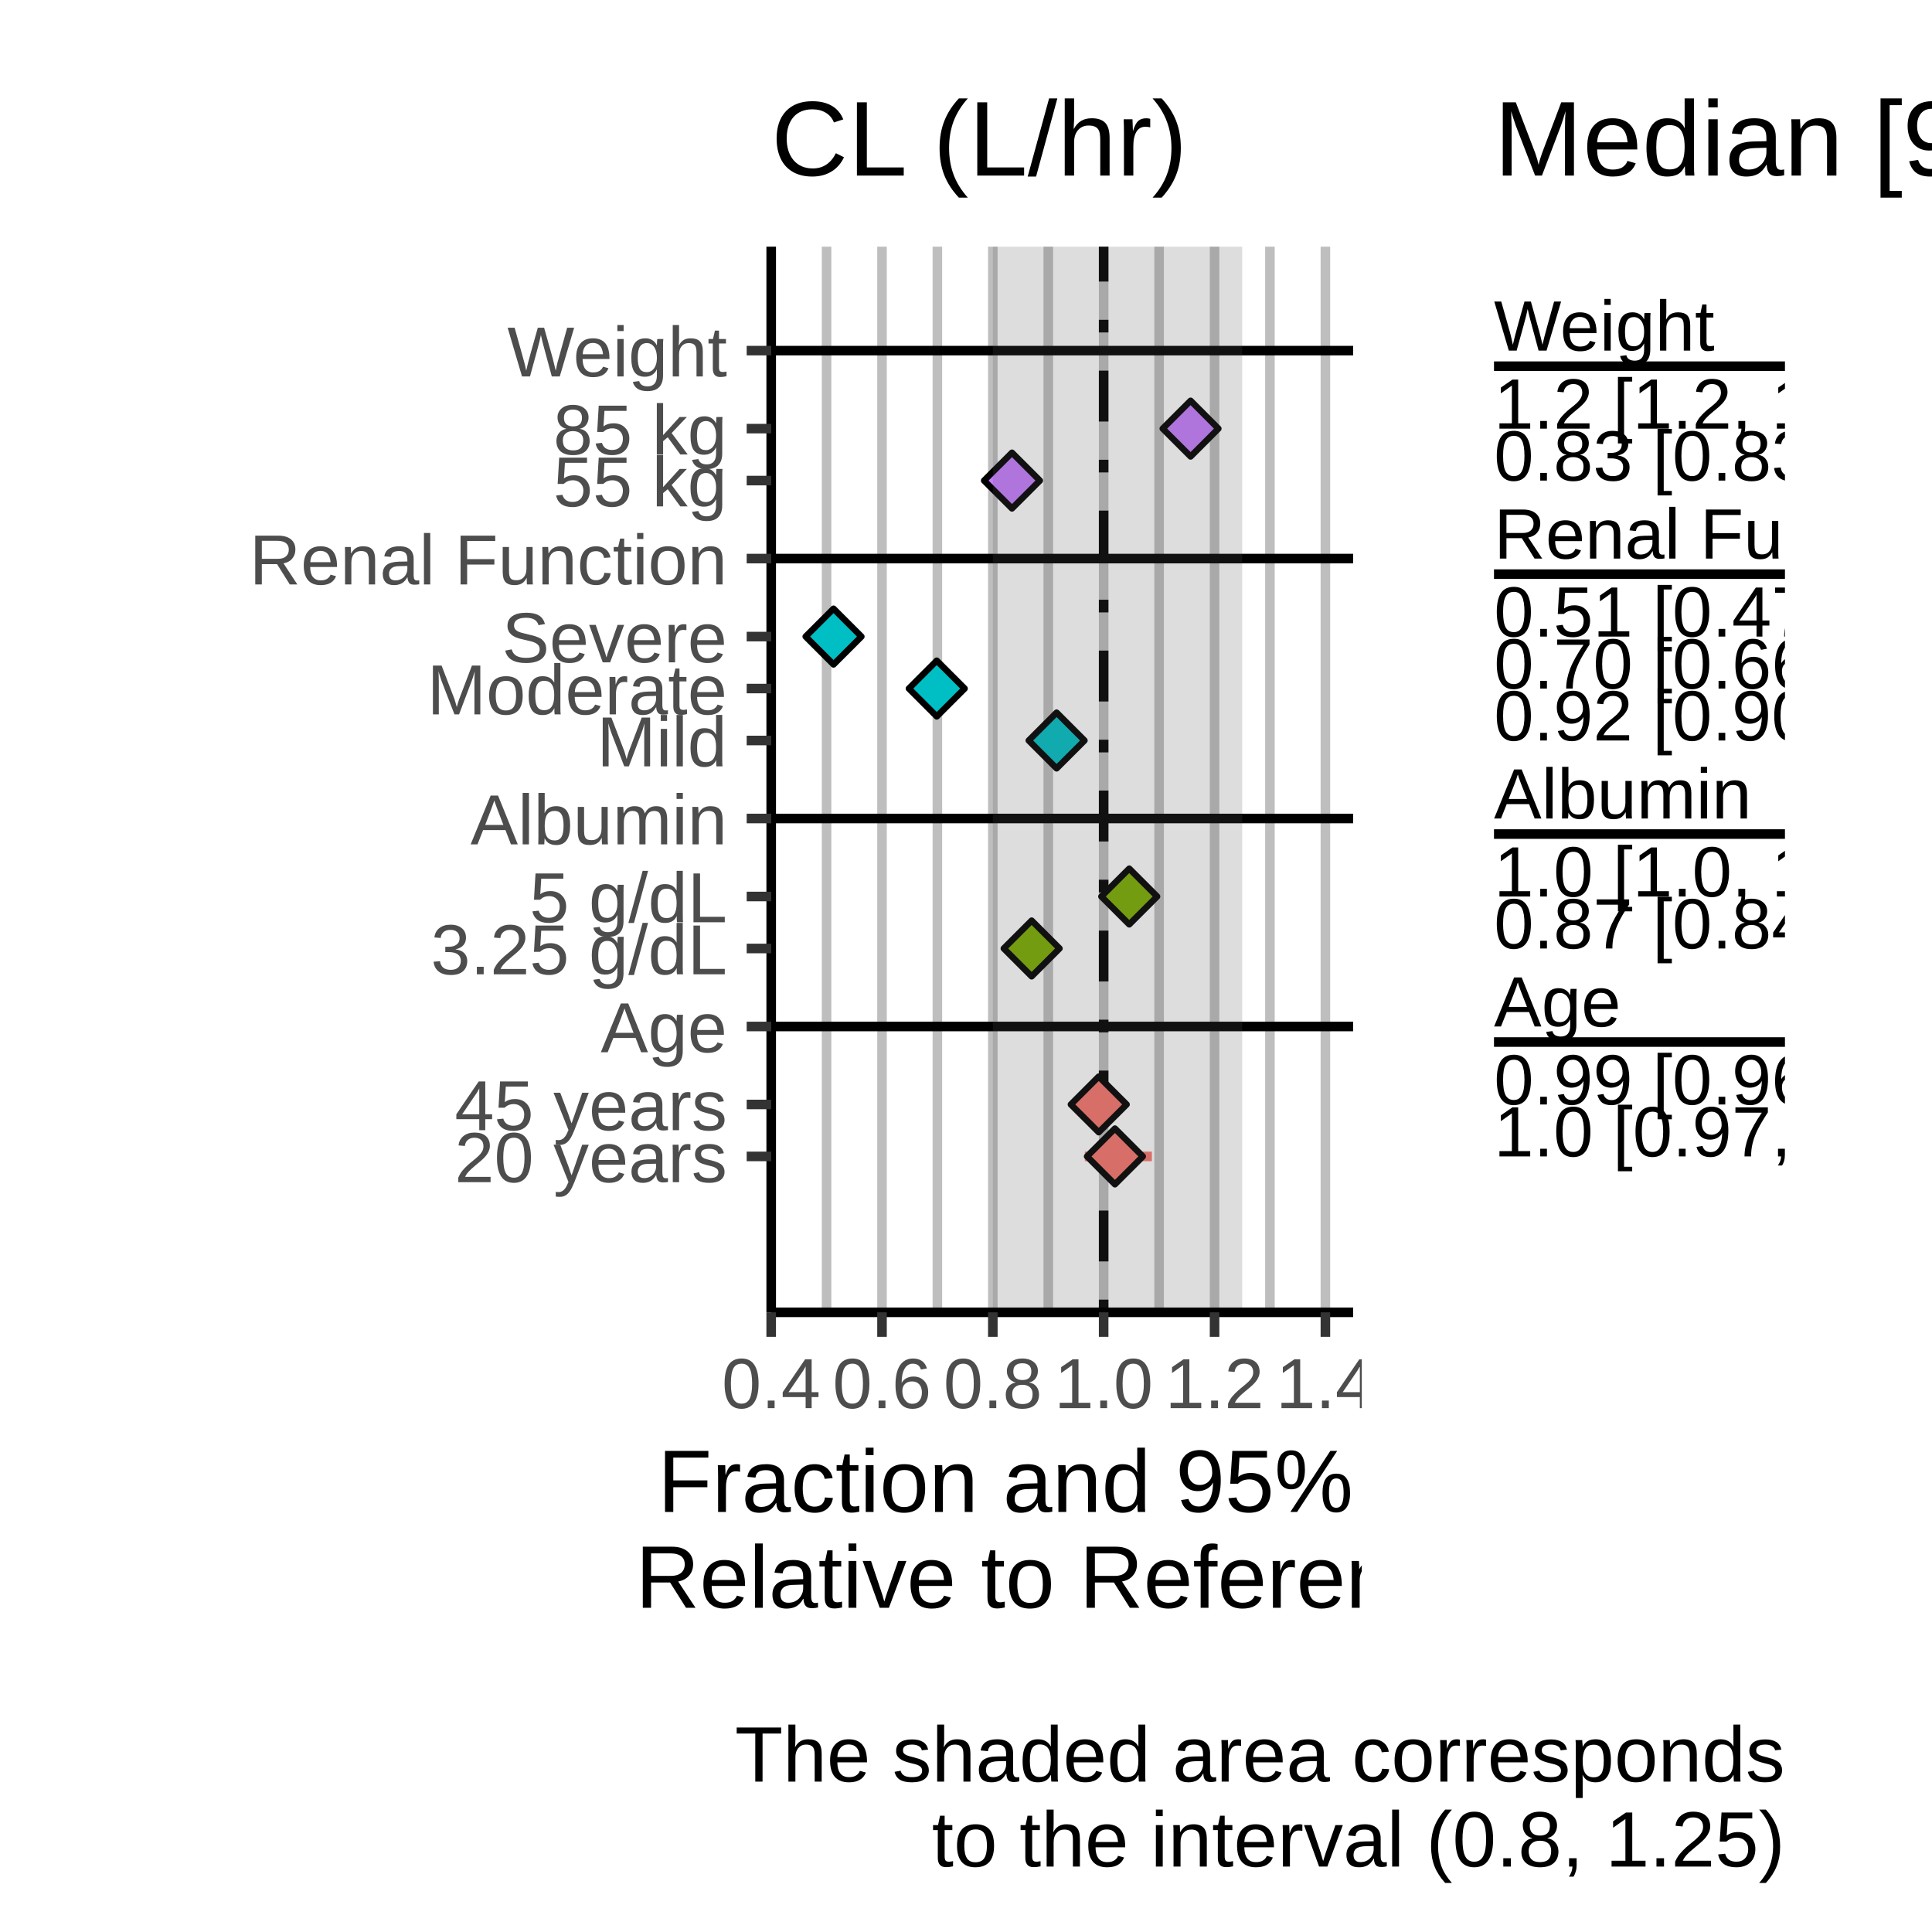
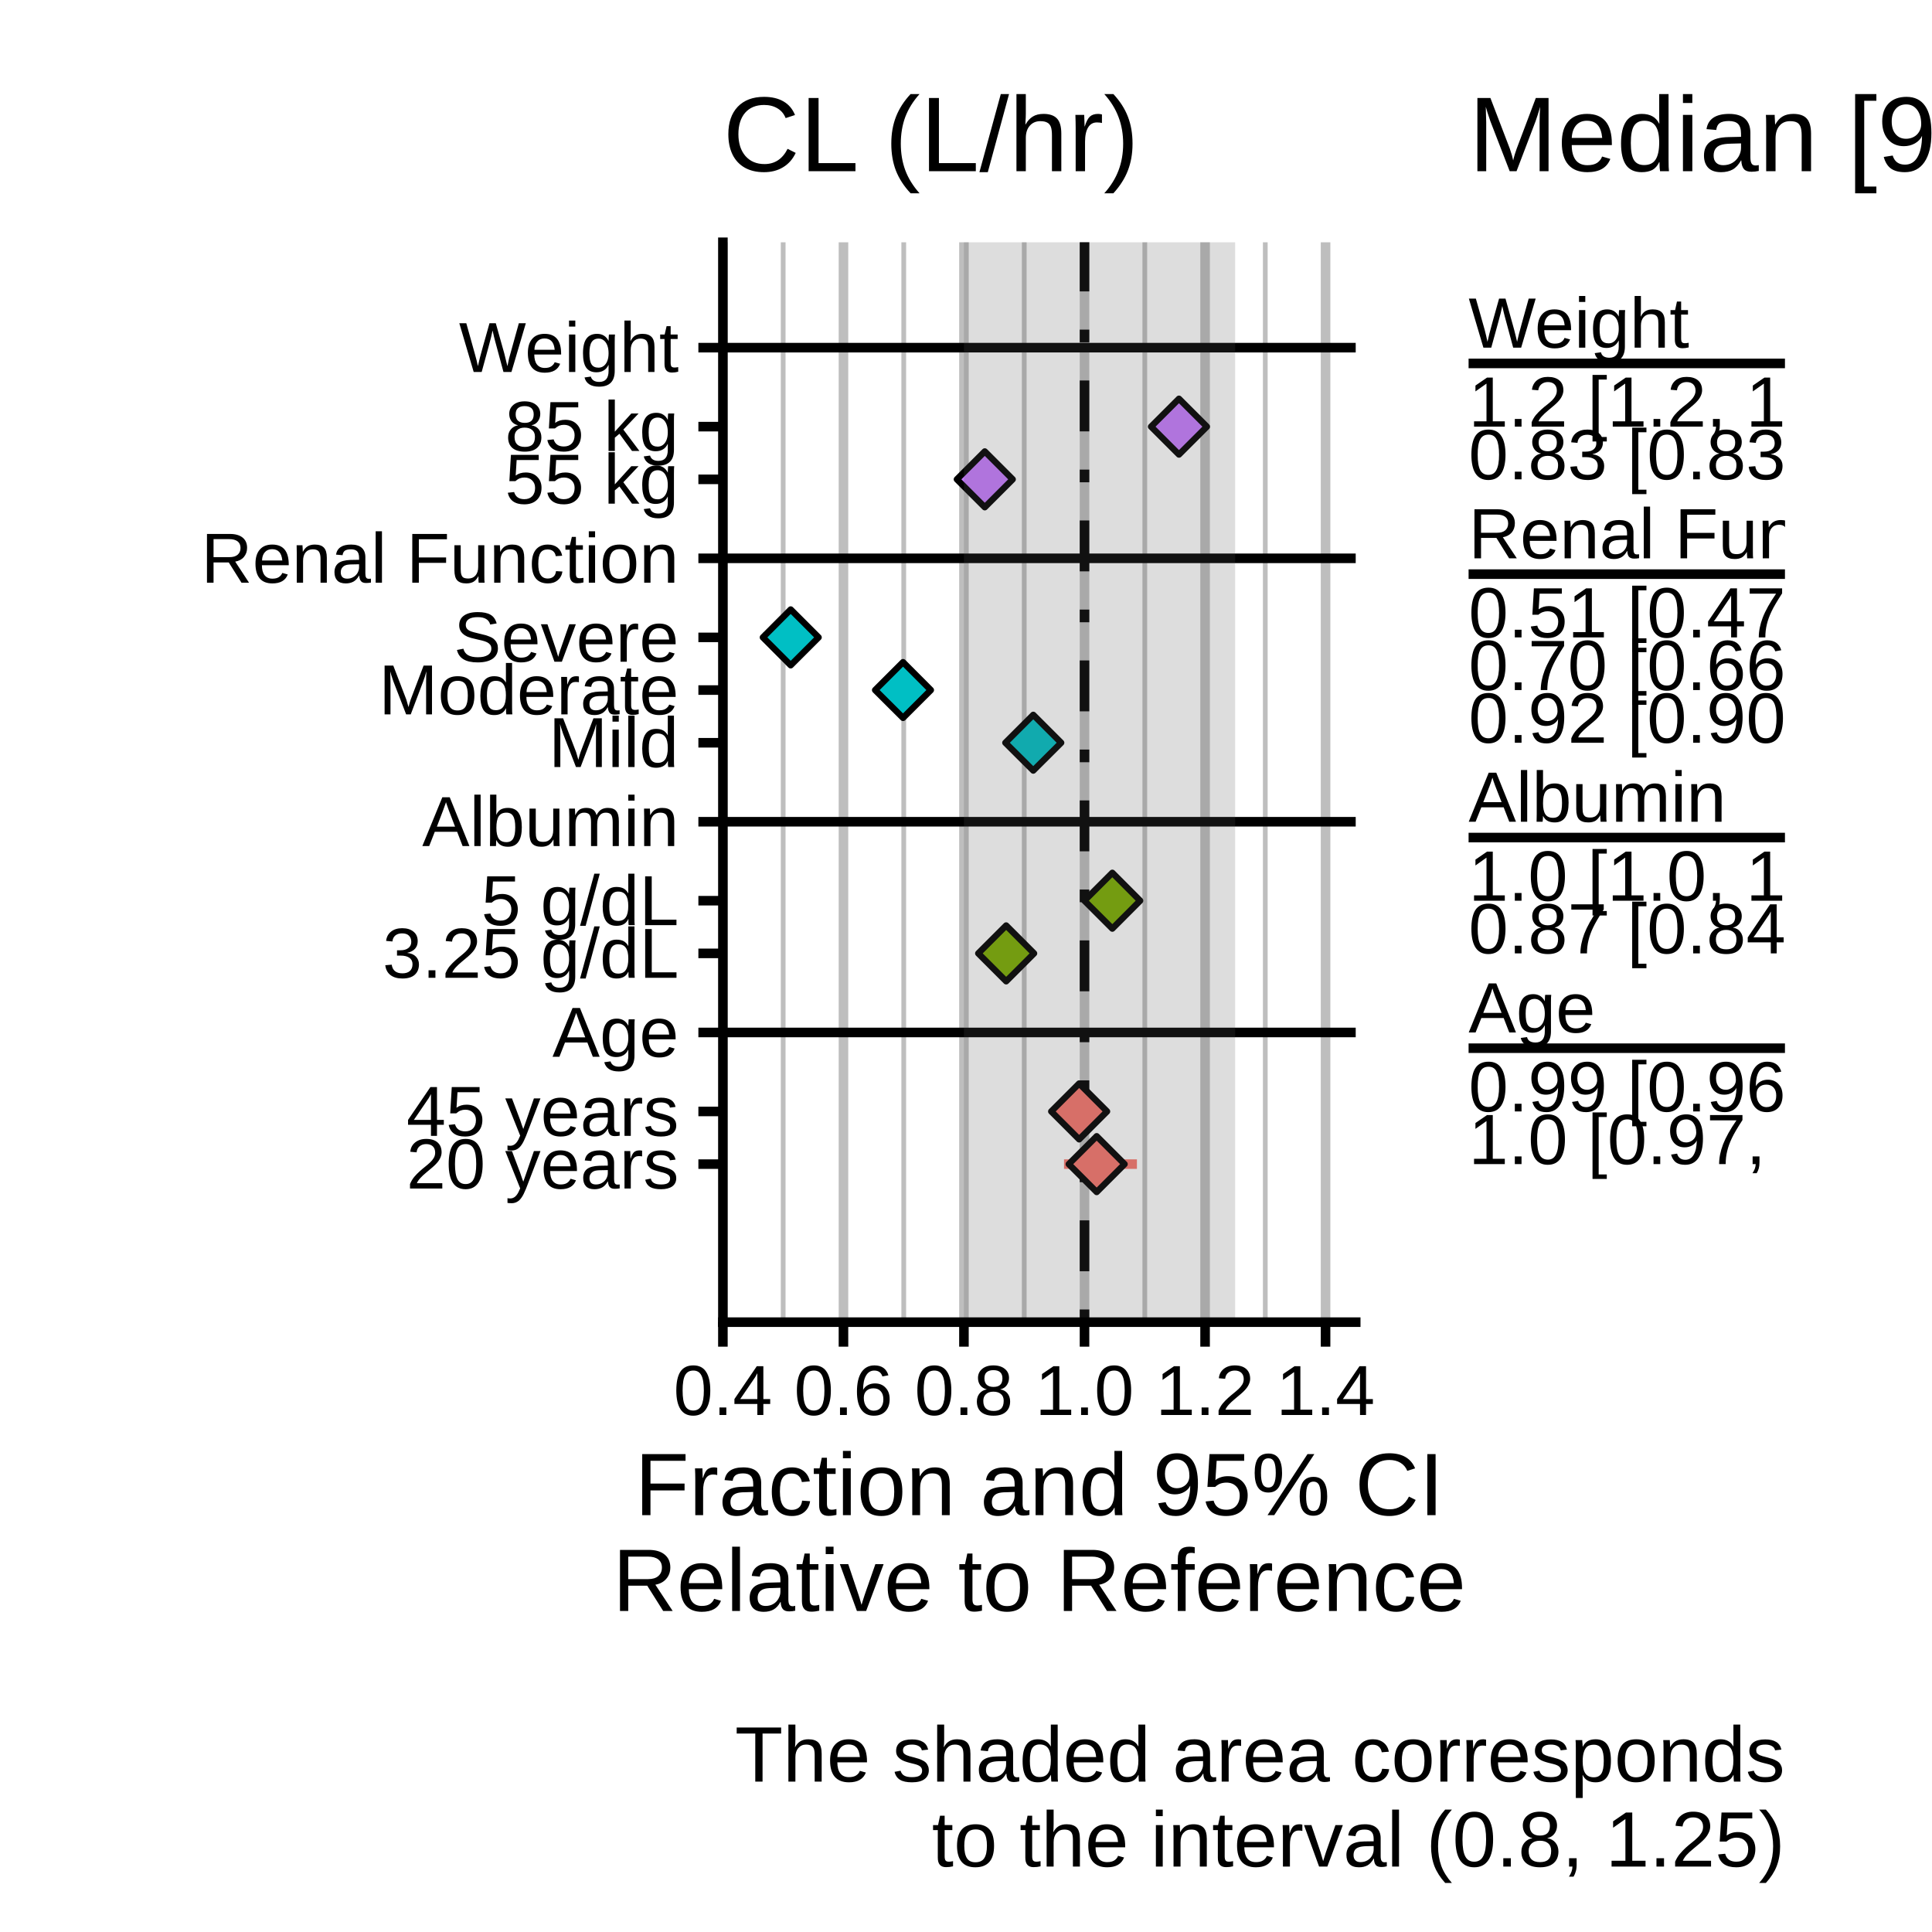
- <svg xmlns="http://www.w3.org/2000/svg" class="svglite" width="216.00pt" height="216.00pt" viewBox="0 0 216.00 216.00">
-   <defs>
-     <style type="text/css">
+ <svg xmlns="http://www.w3.org/2000/svg" width="216.00pt" height="216.00pt" viewBox="0 0 216.00 216.00">
+   <g class="svglite">
+     <defs>
+       <style type="text/css">
    .svglite line, .svglite polyline, .svglite polygon, .svglite path, .svglite rect, .svglite circle {
      fill: none;
      stroke: #000000;
      stroke-linecap: round;
      stroke-linejoin: round;
      stroke-miterlimit: 10.00;
    }
    .svglite text {
      white-space: pre;
    }
+     .svglite g.glyphgroup path {
+       fill: inherit;
+       stroke: none;
+     }
  </style>
-   </defs>
-   <rect width="100%" height="100%" style="stroke: none; fill: #FFFFFF;" />
-   <defs>
-     <clipPath id="cpMC4wMHwyMTYuMDB8MC4wMHwyMTYuMDA=">
-       <rect x="0.00" y="0.00" width="216.00" height="216.00" />
-     </clipPath>
-   </defs>
-   <g clip-path="url(#cpMC4wMHwyMTYuMDB8MC4wMHwyMTYuMDA=)">
-     <rect x="0.00" y="-0" width="216.00" height="216.00" style="stroke-width: 1.07; stroke: #FFFFFF; fill: #FFFFFF;" />
-   </g>
-   <defs>
-     <clipPath id="cpODYuMjJ8MTk5LjU2fDI3LjU4fDE0Ni43Mg==">
-       <rect x="86.22" y="27.58" width="113.35" height="119.15" />
-     </clipPath>
-   </defs>
-   <g clip-path="url(#cpODYuMjJ8MTk5LjU2fDI3LjU4fDE0Ni43Mg==)">
- </g>
-   <g clip-path="url(#cpMC4wMHwyMTYuMDB8MC4wMHwyMTYuMDA=)">
- </g>
-   <g clip-path="url(#cpODYuMjJ8MTk5LjU2fDI3LjU4fDE0Ni43Mg==)">
- </g>
-   <g clip-path="url(#cpMC4wMHwyMTYuMDB8MC4wMHwyMTYuMDA=)">
- </g>
-   <g clip-path="url(#cpODYuMjJ8MTk5LjU2fDI3LjU4fDE0Ni43Mg==)">
- </g>
-   <g clip-path="url(#cpMC4wMHwyMTYuMDB8MC4wMHwyMTYuMDA=)">
- </g>
-   <defs>
-     <clipPath id="cpNS40OHwxNTIuMjd8NS40OHwxODcuMjk=">
-       <rect x="5.48" y="5.48" width="146.79" height="181.81" />
-     </clipPath>
-   </defs>
-   <g clip-path="url(#cpNS40OHwxNTIuMjd8NS40OHwxODcuMjk=)">
-     <rect x="5.48" y="5.48" width="146.79" height="181.81" style="stroke-width: 1.07; stroke: #FFFFFF; fill: #FFFFFF;" />
-   </g>
-   <g clip-path="url(#cpMC4wMHwyMTYuMDB8MC4wMHwyMTYuMDA=)">
- </g>
-   <defs>
-     <clipPath id="cpODYuMjJ8MTUxLjI4fDI3LjU4fDE0Ni43Mg==">
-       <rect x="86.22" y="27.58" width="65.06" height="119.15" />
-     </clipPath>
-   </defs>
-   <g clip-path="url(#cpODYuMjJ8MTUxLjI4fDI3LjU4fDE0Ni43Mg==)">
-     <rect x="86.22" y="27.58" width="65.06" height="119.15" style="stroke-width: 1.07; stroke: none; fill: #FFFFFF;" />
-     <polyline points="92.41,146.72 92.41,27.58 " style="stroke-width: 1.07; stroke: #BEBEBE; stroke-linecap: butt;" />
-     <polyline points="104.80,146.72 104.80,27.58 " style="stroke-width: 1.07; stroke: #BEBEBE; stroke-linecap: butt;" />
-     <polyline points="117.20,146.72 117.20,27.58 " style="stroke-width: 1.07; stroke: #BEBEBE; stroke-linecap: butt;" />
-     <polyline points="129.59,146.72 129.59,27.58 " style="stroke-width: 1.07; stroke: #BEBEBE; stroke-linecap: butt;" />
-     <polyline points="141.98,146.72 141.98,27.58 " style="stroke-width: 1.07; stroke: #BEBEBE; stroke-linecap: butt;" />
-     <polyline points="86.22,146.72 86.22,27.58 " style="stroke-width: 1.07; stroke: #BEBEBE; stroke-linecap: butt;" />
-     <polyline points="98.61,146.72 98.61,27.58 " style="stroke-width: 1.07; stroke: #BEBEBE; stroke-linecap: butt;" />
-     <polyline points="111.00,146.72 111.00,27.58 " style="stroke-width: 1.07; stroke: #BEBEBE; stroke-linecap: butt;" />
-     <polyline points="123.39,146.72 123.39,27.58 " style="stroke-width: 1.07; stroke: #BEBEBE; stroke-linecap: butt;" />
-     <polyline points="135.79,146.72 135.79,27.58 " style="stroke-width: 1.07; stroke: #BEBEBE; stroke-linecap: butt;" />
-     <polyline points="148.18,146.72 148.18,27.58 " style="stroke-width: 1.07; stroke: #BEBEBE; stroke-linecap: butt;" />
-     <line x1="123.39" y1="146.72" x2="123.39" y2="27.58" style="stroke-width: 1.07; stroke-dasharray: 1.42,4.27,5.69,4.27; stroke-linecap: butt;" />
-     <polyline points="128.78,129.29 128.78,129.29 " style="stroke-width: 1.07; stroke: #F8766D; stroke-linecap: butt;" />
-     <polyline points="128.78,129.29 121.29,129.29 " style="stroke-width: 1.07; stroke: #F8766D; stroke-linecap: butt;" />
-     <polyline points="121.29,129.29 121.29,129.29 " style="stroke-width: 1.07; stroke: #F8766D; stroke-linecap: butt;" />
-     <polyline points="124.36,123.48 124.36,123.48 " style="stroke-width: 1.07; stroke: #F8766D; stroke-linecap: butt;" />
-     <polyline points="124.36,123.48 121.12,123.48 " style="stroke-width: 1.07; stroke: #F8766D; stroke-linecap: butt;" />
-     <polyline points="121.12,123.48 121.12,123.48 " style="stroke-width: 1.07; stroke: #F8766D; stroke-linecap: butt;" />
-     <polyline points="117.06,106.04 117.06,106.04 " style="stroke-width: 1.07; stroke: #7CAE00; stroke-linecap: butt;" />
-     <polyline points="117.06,106.04 113.39,106.04 " style="stroke-width: 1.07; stroke: #7CAE00; stroke-linecap: butt;" />
-     <polyline points="113.39,106.04 113.39,106.04 " style="stroke-width: 1.07; stroke: #7CAE00; stroke-linecap: butt;" />
-     <polyline points="127.03,100.23 127.03,100.23 " style="stroke-width: 1.07; stroke: #7CAE00; stroke-linecap: butt;" />
-     <polyline points="127.03,100.23 125.59,100.23 " style="stroke-width: 1.07; stroke: #7CAE00; stroke-linecap: butt;" />
-     <polyline points="125.59,100.23 125.59,100.23 " style="stroke-width: 1.07; stroke: #7CAE00; stroke-linecap: butt;" />
-     <polyline points="118.76,82.79 118.76,82.79 " style="stroke-width: 1.07; stroke: #00BFC4; stroke-linecap: butt;" />
-     <polyline points="118.76,82.79 117.42,82.79 " style="stroke-width: 1.07; stroke: #00BFC4; stroke-linecap: butt;" />
-     <polyline points="117.42,82.79 117.42,82.79 " style="stroke-width: 1.07; stroke: #00BFC4; stroke-linecap: butt;" />
-     <polyline points="106.71,76.98 106.71,76.98 " style="stroke-width: 1.07; stroke: #00BFC4; stroke-linecap: butt;" />
-     <polyline points="106.71,76.98 102.59,76.98 " style="stroke-width: 1.07; stroke: #00BFC4; stroke-linecap: butt;" />
-     <polyline points="102.59,76.98 102.59,76.98 " style="stroke-width: 1.07; stroke: #00BFC4; stroke-linecap: butt;" />
-     <polyline points="95.96,71.17 95.96,71.17 " style="stroke-width: 1.07; stroke: #00BFC4; stroke-linecap: butt;" />
-     <polyline points="95.96,71.17 90.33,71.17 " style="stroke-width: 1.07; stroke: #00BFC4; stroke-linecap: butt;" />
-     <polyline points="90.33,71.17 90.33,71.17 " style="stroke-width: 1.07; stroke: #00BFC4; stroke-linecap: butt;" />
-     <polyline points="113.14,53.73 113.14,53.73 " style="stroke-width: 1.07; stroke: #C77CFF; stroke-linecap: butt;" />
-     <polyline points="113.14,53.73 113.14,53.73 " style="stroke-width: 1.07; stroke: #C77CFF; stroke-linecap: butt;" />
-     <polyline points="113.14,53.73 113.14,53.73 " style="stroke-width: 1.07; stroke: #C77CFF; stroke-linecap: butt;" />
-     <polyline points="133.11,47.92 133.11,47.92 " style="stroke-width: 1.07; stroke: #C77CFF; stroke-linecap: butt;" />
-     <polyline points="133.11,47.92 133.11,47.92 " style="stroke-width: 1.07; stroke: #C77CFF; stroke-linecap: butt;" />
-     <polyline points="133.11,47.92 133.11,47.92 " style="stroke-width: 1.07; stroke: #C77CFF; stroke-linecap: butt;" />
-     <polygon points="124.65,132.41 127.77,129.29 124.65,126.17 121.53,129.29 " style="stroke-width: 0.71; fill: #F8766D;" />
-     <polygon points="122.84,126.59 125.96,123.48 122.84,120.36 119.72,123.48 " style="stroke-width: 0.71; fill: #F8766D;" />
-     <polygon points="115.34,109.16 118.46,106.04 115.34,102.92 112.22,106.04 " style="stroke-width: 0.71; fill: #7CAE00;" />
-     <polygon points="126.25,103.35 129.37,100.23 126.25,97.11 123.13,100.23 " style="stroke-width: 0.71; fill: #7CAE00;" />
-     <polygon points="118.13,85.91 121.25,82.79 118.13,79.67 115.01,82.79 " style="stroke-width: 0.71; fill: #00BFC4;" />
-     <polygon points="104.73,80.10 107.85,76.98 104.73,73.86 101.61,76.98 " style="stroke-width: 0.71; fill: #00BFC4;" />
-     <polygon points="93.19,74.29 96.31,71.17 93.19,68.05 90.07,71.17 " style="stroke-width: 0.71; fill: #00BFC4;" />
-     <polygon points="113.14,56.85 116.26,53.73 113.14,50.61 110.02,53.73 " style="stroke-width: 0.71; fill: #C77CFF;" />
-     <polygon points="133.11,51.04 136.22,47.92 133.11,44.80 129.99,47.92 " style="stroke-width: 0.71; fill: #C77CFF;" />
-     <line x1="86.22" y1="39.20" x2="151.28" y2="39.20" style="stroke-width: 1.07; stroke-linecap: butt;" />
-     <line x1="86.22" y1="62.45" x2="151.28" y2="62.45" style="stroke-width: 1.07; stroke-linecap: butt;" />
-     <line x1="86.22" y1="91.51" x2="151.28" y2="91.51" style="stroke-width: 1.07; stroke-linecap: butt;" />
-     <line x1="86.22" y1="114.76" x2="151.28" y2="114.76" style="stroke-width: 1.07; stroke-linecap: butt;" />
-     <rect x="111.00" y="27.58" width="27.88" height="217.95" style="stroke-width: 1.07; stroke: none; stroke-linecap: butt; stroke-linejoin: miter; fill: #595959; fill-opacity: 0.20;" />
-   </g>
-   <g clip-path="url(#cpMC4wMHwyMTYuMDB8MC4wMHwyMTYuMDA=)">
-     <polyline points="86.22,146.72 86.22,27.58 " style="stroke-width: 1.07; stroke-linecap: butt;" />
-     <text x="81.29" y="42.09" text-anchor="end" style="font-size: 7.94px;fill: #4D4D4D; font-family: &quot;Liberation Sans&quot;;" textLength="27.60px" lengthAdjust="spacingAndGlyphs">Weight</text>
-     <text x="81.29" y="50.81" text-anchor="end" style="font-size: 7.94px;fill: #4D4D4D; font-family: &quot;Liberation Sans&quot;;" textLength="22.21px" lengthAdjust="spacingAndGlyphs">85 kg</text>
-     <text x="81.29" y="56.62" text-anchor="end" style="font-size: 7.94px;fill: #4D4D4D; font-family: &quot;Liberation Sans&quot;;" textLength="22.21px" lengthAdjust="spacingAndGlyphs">55 kg</text>
-     <text x="81.29" y="65.34" text-anchor="end" style="font-size: 7.94px;fill: #4D4D4D; font-family: &quot;Liberation Sans&quot;;" textLength="58.31px" lengthAdjust="spacingAndGlyphs">Renal Function</text>
-     <text x="81.29" y="74.05" text-anchor="end" style="font-size: 7.94px;fill: #4D4D4D; font-family: &quot;Liberation Sans&quot;;" textLength="27.42px" lengthAdjust="spacingAndGlyphs">Severe</text>
-     <text x="81.29" y="79.87" text-anchor="end" style="font-size: 7.94px;fill: #4D4D4D; font-family: &quot;Liberation Sans&quot;;" textLength="37.66px" lengthAdjust="spacingAndGlyphs">Moderate</text>
-     <text x="81.29" y="85.68" text-anchor="end" style="font-size: 7.94px;fill: #4D4D4D; font-family: &quot;Liberation Sans&quot;;" textLength="16.26px" lengthAdjust="spacingAndGlyphs">Mild</text>
-     <text x="81.29" y="94.40" text-anchor="end" style="font-size: 7.94px;fill: #4D4D4D; font-family: &quot;Liberation Sans&quot;;" textLength="32.60px" lengthAdjust="spacingAndGlyphs">Albumin</text>
-     <text x="81.29" y="103.11" text-anchor="end" style="font-size: 7.94px;fill: #4D4D4D; font-family: &quot;Liberation Sans&quot;;" textLength="24.70px" lengthAdjust="spacingAndGlyphs">5 g/dL</text>
-     <text x="81.29" y="108.93" text-anchor="end" style="font-size: 7.94px;fill: #4D4D4D; font-family: &quot;Liberation Sans&quot;;" textLength="37.30px" lengthAdjust="spacingAndGlyphs">3.25 g/dL</text>
-     <text x="81.29" y="117.64" text-anchor="end" style="font-size: 7.94px;fill: #4D4D4D; font-family: &quot;Liberation Sans&quot;;" textLength="15.31px" lengthAdjust="spacingAndGlyphs">Age</text>
-     <text x="81.29" y="126.36" text-anchor="end" style="font-size: 7.94px;fill: #4D4D4D; font-family: &quot;Liberation Sans&quot;;" textLength="34.39px" lengthAdjust="spacingAndGlyphs">45 years</text>
-     <text x="81.29" y="132.17" text-anchor="end" style="font-size: 7.94px;fill: #4D4D4D; font-family: &quot;Liberation Sans&quot;;" textLength="34.39px" lengthAdjust="spacingAndGlyphs">20 years</text>
-     <polyline points="83.48,39.20 86.22,39.20 " style="stroke-width: 1.07; stroke: #333333; stroke-linecap: butt;" />
-     <polyline points="83.48,47.92 86.22,47.92 " style="stroke-width: 1.07; stroke: #333333; stroke-linecap: butt;" />
-     <polyline points="83.48,53.73 86.22,53.73 " style="stroke-width: 1.07; stroke: #333333; stroke-linecap: butt;" />
-     <polyline points="83.48,62.45 86.22,62.45 " style="stroke-width: 1.07; stroke: #333333; stroke-linecap: butt;" />
-     <polyline points="83.48,71.17 86.22,71.17 " style="stroke-width: 1.07; stroke: #333333; stroke-linecap: butt;" />
-     <polyline points="83.48,76.98 86.22,76.98 " style="stroke-width: 1.07; stroke: #333333; stroke-linecap: butt;" />
-     <polyline points="83.48,82.79 86.22,82.79 " style="stroke-width: 1.07; stroke: #333333; stroke-linecap: butt;" />
-     <polyline points="83.48,91.51 86.22,91.51 " style="stroke-width: 1.07; stroke: #333333; stroke-linecap: butt;" />
-     <polyline points="83.48,100.23 86.22,100.23 " style="stroke-width: 1.07; stroke: #333333; stroke-linecap: butt;" />
-     <polyline points="83.48,106.04 86.22,106.04 " style="stroke-width: 1.07; stroke: #333333; stroke-linecap: butt;" />
-     <polyline points="83.48,114.76 86.22,114.76 " style="stroke-width: 1.07; stroke: #333333; stroke-linecap: butt;" />
-     <polyline points="83.48,123.48 86.22,123.48 " style="stroke-width: 1.07; stroke: #333333; stroke-linecap: butt;" />
-     <polyline points="83.48,129.29 86.22,129.29 " style="stroke-width: 1.07; stroke: #333333; stroke-linecap: butt;" />
-     <polyline points="86.22,146.72 151.28,146.72 " style="stroke-width: 1.07; stroke-linecap: butt;" />
-     <polyline points="86.22,149.46 86.22,146.72 " style="stroke-width: 1.07; stroke: #333333; stroke-linecap: butt;" />
-     <polyline points="98.61,149.46 98.61,146.72 " style="stroke-width: 1.07; stroke: #333333; stroke-linecap: butt;" />
-     <polyline points="111.00,149.46 111.00,146.72 " style="stroke-width: 1.07; stroke: #333333; stroke-linecap: butt;" />
-     <polyline points="123.39,149.46 123.39,146.72 " style="stroke-width: 1.07; stroke: #333333; stroke-linecap: butt;" />
-     <polyline points="135.79,149.46 135.79,146.72 " style="stroke-width: 1.07; stroke: #333333; stroke-linecap: butt;" />
-     <polyline points="148.18,149.46 148.18,146.72 " style="stroke-width: 1.07; stroke: #333333; stroke-linecap: butt;" />
-     <text x="86.22" y="157.43" text-anchor="middle" style="font-size: 7.94px;fill: #4D4D4D; font-family: &quot;Liberation Sans&quot;;" textLength="12.60px" lengthAdjust="spacingAndGlyphs">0.4</text>
-     <text x="98.61" y="157.43" text-anchor="middle" style="font-size: 7.94px;fill: #4D4D4D; font-family: &quot;Liberation Sans&quot;;" textLength="12.60px" lengthAdjust="spacingAndGlyphs">0.6</text>
-     <text x="111.00" y="157.43" text-anchor="middle" style="font-size: 7.94px;fill: #4D4D4D; font-family: &quot;Liberation Sans&quot;;" textLength="12.60px" lengthAdjust="spacingAndGlyphs">0.8</text>
-     <text x="123.39" y="157.43" text-anchor="middle" style="font-size: 7.94px;fill: #4D4D4D; font-family: &quot;Liberation Sans&quot;;" textLength="12.60px" lengthAdjust="spacingAndGlyphs">1.0</text>
-     <text x="135.79" y="157.43" text-anchor="middle" style="font-size: 7.94px;fill: #4D4D4D; font-family: &quot;Liberation Sans&quot;;" textLength="12.60px" lengthAdjust="spacingAndGlyphs">1.2</text>
-     <text x="148.18" y="157.43" text-anchor="middle" style="font-size: 7.94px;fill: #4D4D4D; font-family: &quot;Liberation Sans&quot;;" textLength="12.60px" lengthAdjust="spacingAndGlyphs">1.4</text>
-     <text x="118.75" y="169.04" text-anchor="middle" style="font-size: 9.92px; font-family: &quot;Liberation Sans&quot;;" textLength="102.62px" lengthAdjust="spacingAndGlyphs">Fraction and 95% CI </text>
-     <text x="118.75" y="179.75" text-anchor="middle" style="font-size: 9.92px; font-family: &quot;Liberation Sans&quot;;" textLength="106.10px" lengthAdjust="spacingAndGlyphs">Relative to Reference</text>
-     <text x="86.22" y="19.63" style="font-size: 11.91px; font-family: &quot;Liberation Sans&quot;;" textLength="51.03px" lengthAdjust="spacingAndGlyphs">CL (L/hr)</text>
-   </g>
-   <defs>
-     <clipPath id="cpMTUyLjI3fDIxMC41Mnw1LjQ4fDE4Ny4yOQ==">
-       <rect x="152.27" y="5.48" width="58.25" height="181.81" />
-     </clipPath>
-   </defs>
-   <g clip-path="url(#cpMTUyLjI3fDIxMC41Mnw1LjQ4fDE4Ny4yOQ==)">
-     <rect x="152.27" y="5.48" width="58.25" height="181.81" style="stroke-width: 1.07; stroke: #FFFFFF; fill: #FFFFFF;" />
-   </g>
-   <g clip-path="url(#cpMC4wMHwyMTYuMDB8MC4wMHwyMTYuMDA=)">
- </g>
-   <defs>
-     <clipPath id="cpMTY3LjAzfDE5OS41NnwyNy41OHwxNDYuNzI=">
-       <rect x="167.03" y="27.58" width="32.53" height="119.15" />
-     </clipPath>
-   </defs>
-   <g clip-path="url(#cpMTY3LjAzfDE5OS41NnwyNy41OHwxNDYuNzI=)">
-     <rect x="167.03" y="27.58" width="32.53" height="119.15" style="stroke-width: 1.07; stroke: none; fill: #FFFFFF;" />
-     <text x="167.03" y="39.20" style="font-size: 7.97px; font-family: &quot;Liberation Sans&quot;;" textLength="27.71px" lengthAdjust="spacingAndGlyphs">Weight</text>
-     <text x="167.03" y="47.92" style="font-size: 7.97px; font-family: &quot;Liberation Sans&quot;;" textLength="51.74px" lengthAdjust="spacingAndGlyphs">1.2 [1.2, 1.2]</text>
-     <text x="167.03" y="53.73" style="font-size: 7.97px; font-family: &quot;Liberation Sans&quot;;" textLength="66.92px" lengthAdjust="spacingAndGlyphs">0.83 [0.83, 0.83]</text>
-     <text x="167.03" y="62.45" style="font-size: 7.97px; font-family: &quot;Liberation Sans&quot;;" textLength="58.56px" lengthAdjust="spacingAndGlyphs">Renal Function</text>
-     <text x="167.03" y="71.17" style="font-size: 7.97px; font-family: &quot;Liberation Sans&quot;;" textLength="66.92px" lengthAdjust="spacingAndGlyphs">0.51 [0.47, 0.56]</text>
-     <text x="167.03" y="76.98" style="font-size: 7.97px; font-family: &quot;Liberation Sans&quot;;" textLength="66.92px" lengthAdjust="spacingAndGlyphs">0.70 [0.66, 0.73]</text>
-     <text x="167.03" y="82.79" style="font-size: 7.97px; font-family: &quot;Liberation Sans&quot;;" textLength="66.92px" lengthAdjust="spacingAndGlyphs">0.92 [0.90, 0.93]</text>
-     <text x="167.03" y="91.51" style="font-size: 7.97px; font-family: &quot;Liberation Sans&quot;;" textLength="32.74px" lengthAdjust="spacingAndGlyphs">Albumin</text>
-     <text x="167.03" y="100.23" style="font-size: 7.97px; font-family: &quot;Liberation Sans&quot;;" textLength="51.74px" lengthAdjust="spacingAndGlyphs">1.0 [1.0, 1.1]</text>
-     <text x="167.03" y="106.04" style="font-size: 7.97px; font-family: &quot;Liberation Sans&quot;;" textLength="66.92px" lengthAdjust="spacingAndGlyphs">0.87 [0.84, 0.90]</text>
-     <text x="167.03" y="114.76" style="font-size: 7.97px; font-family: &quot;Liberation Sans&quot;;" textLength="15.39px" lengthAdjust="spacingAndGlyphs">Age</text>
-     <text x="167.03" y="123.48" style="font-size: 7.97px; font-family: &quot;Liberation Sans&quot;;" textLength="61.86px" lengthAdjust="spacingAndGlyphs">0.99 [0.96, 1.0]</text>
-     <text x="167.03" y="129.29" style="font-size: 7.97px; font-family: &quot;Liberation Sans&quot;;" textLength="56.80px" lengthAdjust="spacingAndGlyphs">1.0 [0.97, 1.1]</text>
-     <line x1="167.03" y1="40.94" x2="199.56" y2="40.94" style="stroke-width: 1.07; stroke-linecap: butt;" />
-     <line x1="167.03" y1="64.19" x2="199.56" y2="64.19" style="stroke-width: 1.07; stroke-linecap: butt;" />
-     <line x1="167.03" y1="93.25" x2="199.56" y2="93.25" style="stroke-width: 1.07; stroke-linecap: butt;" />
-     <line x1="167.03" y1="116.50" x2="199.56" y2="116.50" style="stroke-width: 1.07; stroke-linecap: butt;" />
-   </g>
-   <g clip-path="url(#cpMC4wMHwyMTYuMDB8MC4wMHwyMTYuMDA=)">
-     <polyline points="167.03,146.72 199.56,146.72 " style="stroke-width: 1.07; stroke: #FFFFFF; stroke-linecap: butt;" />
-     <polyline points="167.03,149.46 167.03,146.72 " style="stroke-width: 1.07; stroke: #FFFFFF; stroke-linecap: butt;" />
-     <polyline points="173.54,149.46 173.54,146.72 " style="stroke-width: 1.07; stroke: #FFFFFF; stroke-linecap: butt;" />
-     <polyline points="180.04,149.46 180.04,146.72 " style="stroke-width: 1.07; stroke: #FFFFFF; stroke-linecap: butt;" />
-     <polyline points="186.55,149.46 186.55,146.72 " style="stroke-width: 1.07; stroke: #FFFFFF; stroke-linecap: butt;" />
-     <polyline points="193.06,149.46 193.06,146.72 " style="stroke-width: 1.07; stroke: #FFFFFF; stroke-linecap: butt;" />
-     <polyline points="199.56,149.46 199.56,146.72 " style="stroke-width: 1.07; stroke: #FFFFFF; stroke-linecap: butt;" />
-     <text x="167.03" y="157.43" text-anchor="middle" style="font-size: 7.94px;fill: #FFFFFF; font-family: &quot;Liberation Sans&quot;;" textLength="12.60px" lengthAdjust="spacingAndGlyphs">1.0</text>
-     <text x="173.54" y="157.43" text-anchor="middle" style="font-size: 7.94px;fill: #FFFFFF; font-family: &quot;Liberation Sans&quot;;" textLength="12.60px" lengthAdjust="spacingAndGlyphs">1.1</text>
-     <text x="180.04" y="157.43" text-anchor="middle" style="font-size: 7.94px;fill: #FFFFFF; font-family: &quot;Liberation Sans&quot;;" textLength="12.60px" lengthAdjust="spacingAndGlyphs">1.2</text>
-     <text x="186.55" y="157.43" text-anchor="middle" style="font-size: 7.94px;fill: #FFFFFF; font-family: &quot;Liberation Sans&quot;;" textLength="12.60px" lengthAdjust="spacingAndGlyphs">1.3</text>
-     <text x="193.06" y="157.43" text-anchor="middle" style="font-size: 7.94px;fill: #FFFFFF; font-family: &quot;Liberation Sans&quot;;" textLength="12.60px" lengthAdjust="spacingAndGlyphs">1.4</text>
-     <text x="199.56" y="157.43" text-anchor="middle" style="font-size: 7.94px;fill: #FFFFFF; font-family: &quot;Liberation Sans&quot;;" textLength="12.60px" lengthAdjust="spacingAndGlyphs">1.5</text>
-     <text x="167.03" y="19.63" style="font-size: 11.91px; font-family: &quot;Liberation Sans&quot;;" textLength="98.29px" lengthAdjust="spacingAndGlyphs">Median [95% CI]</text>
-     <text x="199.56" y="199.19" text-anchor="end" style="font-size: 8.80px; font-family: &quot;Liberation Sans&quot;;" textLength="130.33px" lengthAdjust="spacingAndGlyphs">The shaded area corresponds</text>
-     <text x="199.56" y="208.69" text-anchor="end" style="font-size: 8.80px; font-family: &quot;Liberation Sans&quot;;" textLength="164.29px" lengthAdjust="spacingAndGlyphs">                   to the interval (0.8, 1.25)</text>
+     </defs>
+     <rect width="100%" height="100%" style="stroke: none; fill: #FFFFFF;" />
+     <defs>
+       <clipPath id="cpMC4wMHwyMTYuMDB8MC4wMHwyMTYuMDA=">
+         <rect x="0.00" y="0.00" width="216.00" height="216.00" />
+       </clipPath>
+     </defs>
+     <g clip-path="url(#cpMC4wMHwyMTYuMDB8MC4wMHwyMTYuMDA=)">
+       <rect x="0.00" y="0.00" width="216.00" height="216.00" style="stroke-width: 1.07; stroke: #FFFFFF; fill: #FFFFFF;" />
+     </g>
+     <defs>
+       <clipPath id="cpODAuODJ8MTk5LjU2fDI3LjA5fDE0Ny44Mg==">
+         <rect x="80.82" y="27.09" width="118.74" height="120.73" />
+       </clipPath>
+     </defs>
+     <g clip-path="url(#cpODAuODJ8MTk5LjU2fDI3LjA5fDE0Ny44Mg==)">
+ </g>
+     <g clip-path="url(#cpMC4wMHwyMTYuMDB8MC4wMHwyMTYuMDA=)">
+ </g>
+     <g clip-path="url(#cpODAuODJ8MTk5LjU2fDI3LjA5fDE0Ny44Mg==)">
+ </g>
+     <g clip-path="url(#cpMC4wMHwyMTYuMDB8MC4wMHwyMTYuMDA=)">
+ </g>
+     <g clip-path="url(#cpODAuODJ8MTk5LjU2fDI3LjA5fDE0Ny44Mg==)">
+ </g>
+     <g clip-path="url(#cpMC4wMHwyMTYuMDB8MC4wMHwyMTYuMDA=)">
+ </g>
+     <defs>
+       <clipPath id="cpNS40OHwxNTIuNTd8NS40OHwxODcuNjU=">
+         <rect x="5.48" y="5.48" width="147.09" height="182.17" />
+       </clipPath>
+     </defs>
+     <g clip-path="url(#cpNS40OHwxNTIuNTd8NS40OHwxODcuNjU=)">
+       <rect x="5.48" y="5.48" width="147.09" height="182.17" style="stroke-width: 1.07; stroke: #FFFFFF; fill: #FFFFFF;" />
+     </g>
+     <g clip-path="url(#cpMC4wMHwyMTYuMDB8MC4wMHwyMTYuMDA=)">
+ </g>
+     <defs>
+       <clipPath id="cpMTUyLjU3fDIxMC41Mnw1LjQ4fDE4Ny42NQ==">
+         <rect x="152.57" y="5.48" width="57.95" height="182.17" />
+       </clipPath>
+     </defs>
+     <g clip-path="url(#cpMTUyLjU3fDIxMC41Mnw1LjQ4fDE4Ny42NQ==)">
+       <rect x="152.57" y="5.48" width="57.95" height="182.17" style="stroke-width: 1.07; stroke: #FFFFFF; fill: #FFFFFF;" />
+     </g>
+     <g clip-path="url(#cpMC4wMHwyMTYuMDB8MC4wMHwyMTYuMDA=)">
+ </g>
+     <defs>
+       <clipPath id="cpODAuODJ8MTUxLjU3fDI3LjA5fDE0Ny44Mg==">
+         <rect x="80.82" y="27.09" width="70.75" height="120.73" />
+       </clipPath>
+     </defs>
+     <g clip-path="url(#cpODAuODJ8MTUxLjU3fDI3LjA5fDE0Ny44Mg==)">
+       <rect x="80.82" y="27.09" width="70.75" height="120.73" style="stroke-width: 1.07; stroke: none; fill: #FFFFFF;" />
+       <polyline points="87.56,147.82 87.56,27.09 " style="stroke-width: 0.53; stroke: #BEBEBE; stroke-linecap: butt;" />
+       <polyline points="101.04,147.82 101.04,27.09 " style="stroke-width: 0.53; stroke: #BEBEBE; stroke-linecap: butt;" />
+       <polyline points="114.51,147.82 114.51,27.09 " style="stroke-width: 0.53; stroke: #BEBEBE; stroke-linecap: butt;" />
+       <polyline points="127.99,147.82 127.99,27.09 " style="stroke-width: 0.53; stroke: #BEBEBE; stroke-linecap: butt;" />
+       <polyline points="141.46,147.82 141.46,27.09 " style="stroke-width: 0.53; stroke: #BEBEBE; stroke-linecap: butt;" />
+       <polyline points="80.82,147.82 80.82,27.09 " style="stroke-width: 1.07; stroke: #BEBEBE; stroke-linecap: butt;" />
+       <polyline points="94.30,147.82 94.30,27.09 " style="stroke-width: 1.07; stroke: #BEBEBE; stroke-linecap: butt;" />
+       <polyline points="107.77,147.82 107.77,27.09 " style="stroke-width: 1.07; stroke: #BEBEBE; stroke-linecap: butt;" />
+       <polyline points="121.25,147.82 121.25,27.09 " style="stroke-width: 1.07; stroke: #BEBEBE; stroke-linecap: butt;" />
+       <polyline points="134.73,147.82 134.73,27.09 " style="stroke-width: 1.07; stroke: #BEBEBE; stroke-linecap: butt;" />
+       <polyline points="148.20,147.82 148.20,27.09 " style="stroke-width: 1.07; stroke: #BEBEBE; stroke-linecap: butt;" />
+       <line x1="121.25" y1="147.82" x2="121.25" y2="27.09" style="stroke-width: 1.07; stroke-dasharray: 1.42,4.27,5.69,4.27; stroke-linecap: butt;" />
+       <polyline points="127.11,130.15 127.11,130.15 " style="stroke-width: 1.07; stroke: #F8766D; stroke-linecap: butt;" />
+       <polyline points="127.11,130.15 118.96,130.15 " style="stroke-width: 1.07; stroke: #F8766D; stroke-linecap: butt;" />
+       <polyline points="118.96,130.15 118.96,130.15 " style="stroke-width: 1.07; stroke: #F8766D; stroke-linecap: butt;" />
+       <polyline points="122.30,124.26 122.30,124.26 " style="stroke-width: 1.07; stroke: #F8766D; stroke-linecap: butt;" />
+       <polyline points="122.30,124.26 118.77,124.26 " style="stroke-width: 1.07; stroke: #F8766D; stroke-linecap: butt;" />
+       <polyline points="118.77,124.26 118.77,124.26 " style="stroke-width: 1.07; stroke: #F8766D; stroke-linecap: butt;" />
+       <polyline points="114.37,106.59 114.37,106.59 " style="stroke-width: 1.07; stroke: #7CAE00; stroke-linecap: butt;" />
+       <polyline points="114.37,106.59 110.38,106.59 " style="stroke-width: 1.07; stroke: #7CAE00; stroke-linecap: butt;" />
+       <polyline points="110.38,106.59 110.38,106.59 " style="stroke-width: 1.07; stroke: #7CAE00; stroke-linecap: butt;" />
+       <polyline points="125.20,100.70 125.20,100.70 " style="stroke-width: 1.07; stroke: #7CAE00; stroke-linecap: butt;" />
+       <polyline points="125.20,100.70 123.64,100.70 " style="stroke-width: 1.07; stroke: #7CAE00; stroke-linecap: butt;" />
+       <polyline points="123.64,100.70 123.64,100.70 " style="stroke-width: 1.07; stroke: #7CAE00; stroke-linecap: butt;" />
+       <polyline points="116.21,83.04 116.21,83.04 " style="stroke-width: 1.07; stroke: #00BFC4; stroke-linecap: butt;" />
+       <polyline points="116.21,83.04 114.75,83.04 " style="stroke-width: 1.07; stroke: #00BFC4; stroke-linecap: butt;" />
+       <polyline points="114.75,83.04 114.75,83.04 " style="stroke-width: 1.07; stroke: #00BFC4; stroke-linecap: butt;" />
+       <polyline points="103.11,77.15 103.11,77.15 " style="stroke-width: 1.07; stroke: #00BFC4; stroke-linecap: butt;" />
+       <polyline points="103.11,77.15 98.63,77.15 " style="stroke-width: 1.07; stroke: #00BFC4; stroke-linecap: butt;" />
+       <polyline points="98.63,77.15 98.63,77.15 " style="stroke-width: 1.07; stroke: #00BFC4; stroke-linecap: butt;" />
+       <polyline points="91.41,71.26 91.41,71.26 " style="stroke-width: 1.07; stroke: #00BFC4; stroke-linecap: butt;" />
+       <polyline points="91.41,71.26 85.29,71.26 " style="stroke-width: 1.07; stroke: #00BFC4; stroke-linecap: butt;" />
+       <polyline points="85.29,71.26 85.29,71.26 " style="stroke-width: 1.07; stroke: #00BFC4; stroke-linecap: butt;" />
+       <polyline points="110.10,53.59 110.10,53.59 " style="stroke-width: 1.07; stroke: #C77CFF; stroke-linecap: butt;" />
+       <polyline points="110.10,53.59 110.10,53.59 " style="stroke-width: 1.07; stroke: #C77CFF; stroke-linecap: butt;" />
+       <polyline points="110.10,53.59 110.10,53.59 " style="stroke-width: 1.07; stroke: #C77CFF; stroke-linecap: butt;" />
+       <polyline points="131.81,47.70 131.81,47.70 " style="stroke-width: 1.07; stroke: #C77CFF; stroke-linecap: butt;" />
+       <polyline points="131.81,47.70 131.81,47.70 " style="stroke-width: 1.07; stroke: #C77CFF; stroke-linecap: butt;" />
+       <polyline points="131.81,47.70 131.81,47.70 " style="stroke-width: 1.07; stroke: #C77CFF; stroke-linecap: butt;" />
+       <polygon points="122.61,133.27 125.73,130.15 122.61,127.03 119.49,130.15 " style="stroke-width: 0.71; fill: #F8766D;" />
+       <polygon points="120.65,127.38 123.77,124.26 120.65,121.14 117.53,124.26 " style="stroke-width: 0.71; fill: #F8766D;" />
+       <polygon points="112.49,109.71 115.61,106.59 112.49,103.47 109.37,106.59 " style="stroke-width: 0.71; fill: #7CAE00;" />
+       <polygon points="124.36,103.82 127.47,100.70 124.36,97.58 121.24,100.70 " style="stroke-width: 0.71; fill: #7CAE00;" />
+       <polygon points="115.52,86.15 118.64,83.04 115.52,79.92 112.40,83.04 " style="stroke-width: 0.71; fill: #00BFC4;" />
+       <polygon points="100.96,80.26 104.07,77.15 100.96,74.03 97.84,77.15 " style="stroke-width: 0.71; fill: #00BFC4;" />
+       <polygon points="88.40,74.38 91.52,71.26 88.40,68.14 85.29,71.26 " style="stroke-width: 0.71; fill: #00BFC4;" />
+       <polygon points="110.10,56.71 113.22,53.59 110.10,50.47 106.98,53.59 " style="stroke-width: 0.71; fill: #C77CFF;" />
+       <polygon points="131.81,50.82 134.93,47.70 131.81,44.58 128.69,47.70 " style="stroke-width: 0.71; fill: #C77CFF;" />
+       <line x1="80.82" y1="38.87" x2="151.57" y2="38.87" style="stroke-width: 1.07; stroke-linecap: butt;" />
+       <line x1="80.82" y1="62.42" x2="151.57" y2="62.42" style="stroke-width: 1.07; stroke-linecap: butt;" />
+       <line x1="80.82" y1="91.87" x2="151.57" y2="91.87" style="stroke-width: 1.07; stroke-linecap: butt;" />
+       <line x1="80.82" y1="115.43" x2="151.57" y2="115.43" style="stroke-width: 1.07; stroke-linecap: butt;" />
+       <rect x="107.77" y="27.09" width="30.32" height="220.85" style="stroke-width: 1.07; stroke: none; stroke-linecap: butt; stroke-linejoin: miter; fill: #595959; fill-opacity: 0.20;" />
+     </g>
+     <g clip-path="url(#cpMC4wMHwyMTYuMDB8MC4wMHwyMTYuMDA=)">
+       <polyline points="80.82,147.82 80.82,27.09 " style="stroke-width: 1.07; stroke-linecap: square;" />
+       <text x="75.89" y="41.59" text-anchor="end" style="font-size: 7.94px; font-family: &quot;Liberation Sans&quot;;" textLength="24.52px" lengthAdjust="spacingAndGlyphs">Weight</text>
+       <text x="75.89" y="50.42" text-anchor="end" style="font-size: 7.94px; font-family: &quot;Liberation Sans&quot;;" textLength="19.39px" lengthAdjust="spacingAndGlyphs">85 kg</text>
+       <text x="75.89" y="56.31" text-anchor="end" style="font-size: 7.94px; font-family: &quot;Liberation Sans&quot;;" textLength="19.39px" lengthAdjust="spacingAndGlyphs">55 kg</text>
+       <text x="75.89" y="65.15" text-anchor="end" style="font-size: 7.94px; font-family: &quot;Liberation Sans&quot;;" textLength="53.31px" lengthAdjust="spacingAndGlyphs">Renal Function</text>
+       <text x="75.89" y="73.98" text-anchor="end" style="font-size: 7.94px; font-family: &quot;Liberation Sans&quot;;" textLength="25.11px" lengthAdjust="spacingAndGlyphs">Severe</text>
+       <text x="75.89" y="79.87" text-anchor="end" style="font-size: 7.94px; font-family: &quot;Liberation Sans&quot;;" textLength="33.47px" lengthAdjust="spacingAndGlyphs">Moderate</text>
+       <text x="75.89" y="85.76" text-anchor="end" style="font-size: 7.94px; font-family: &quot;Liberation Sans&quot;;" textLength="14.53px" lengthAdjust="spacingAndGlyphs">Mild</text>
+       <text x="75.89" y="94.59" text-anchor="end" style="font-size: 7.94px; font-family: &quot;Liberation Sans&quot;;" textLength="28.62px" lengthAdjust="spacingAndGlyphs">Albumin</text>
+       <text x="75.89" y="103.43" text-anchor="end" style="font-size: 7.94px; font-family: &quot;Liberation Sans&quot;;" textLength="22.03px" lengthAdjust="spacingAndGlyphs">5 g/dL</text>
+       <text x="75.89" y="109.32" text-anchor="end" style="font-size: 7.94px; font-family: &quot;Liberation Sans&quot;;" textLength="33.05px" lengthAdjust="spacingAndGlyphs">3.25 g/dL</text>
+       <text x="75.89" y="118.15" text-anchor="end" style="font-size: 7.94px; font-family: &quot;Liberation Sans&quot;;" textLength="14.09px" lengthAdjust="spacingAndGlyphs">Age</text>
+       <text x="75.89" y="126.99" text-anchor="end" style="font-size: 7.94px; font-family: &quot;Liberation Sans&quot;;" textLength="30.41px" lengthAdjust="spacingAndGlyphs">45 years</text>
+       <text x="75.89" y="132.88" text-anchor="end" style="font-size: 7.94px; font-family: &quot;Liberation Sans&quot;;" textLength="30.41px" lengthAdjust="spacingAndGlyphs">20 years</text>
+       <polyline points="78.08,38.87 80.82,38.87 " style="stroke-width: 1.07; stroke-linecap: butt;" />
+       <polyline points="78.08,47.70 80.82,47.70 " style="stroke-width: 1.07; stroke-linecap: butt;" />
+       <polyline points="78.08,53.59 80.82,53.59 " style="stroke-width: 1.07; stroke-linecap: butt;" />
+       <polyline points="78.08,62.42 80.82,62.42 " style="stroke-width: 1.07; stroke-linecap: butt;" />
+       <polyline points="78.08,71.26 80.82,71.26 " style="stroke-width: 1.07; stroke-linecap: butt;" />
+       <polyline points="78.08,77.15 80.82,77.15 " style="stroke-width: 1.07; stroke-linecap: butt;" />
+       <polyline points="78.08,83.04 80.82,83.04 " style="stroke-width: 1.07; stroke-linecap: butt;" />
+       <polyline points="78.08,91.87 80.82,91.87 " style="stroke-width: 1.07; stroke-linecap: butt;" />
+       <polyline points="78.08,100.70 80.82,100.70 " style="stroke-width: 1.07; stroke-linecap: butt;" />
+       <polyline points="78.08,106.59 80.82,106.59 " style="stroke-width: 1.07; stroke-linecap: butt;" />
+       <polyline points="78.08,115.43 80.82,115.43 " style="stroke-width: 1.07; stroke-linecap: butt;" />
+       <polyline points="78.08,124.26 80.82,124.26 " style="stroke-width: 1.07; stroke-linecap: butt;" />
+       <polyline points="78.08,130.15 80.82,130.15 " style="stroke-width: 1.07; stroke-linecap: butt;" />
+       <polyline points="80.82,147.82 151.57,147.82 " style="stroke-width: 1.07; stroke-linecap: square;" />
+       <polyline points="80.82,150.56 80.82,147.82 " style="stroke-width: 1.07; stroke-linecap: butt;" />
+       <polyline points="94.30,150.56 94.30,147.82 " style="stroke-width: 1.07; stroke-linecap: butt;" />
+       <polyline points="107.77,150.56 107.77,147.82 " style="stroke-width: 1.07; stroke-linecap: butt;" />
+       <polyline points="121.25,150.56 121.25,147.82 " style="stroke-width: 1.07; stroke-linecap: butt;" />
+       <polyline points="134.73,150.56 134.73,147.82 " style="stroke-width: 1.07; stroke-linecap: butt;" />
+       <polyline points="148.20,150.56 148.20,147.82 " style="stroke-width: 1.07; stroke-linecap: butt;" />
+       <text x="80.82" y="158.20" text-anchor="middle" style="font-size: 7.94px; font-family: &quot;Liberation Sans&quot;;" textLength="11.02px" lengthAdjust="spacingAndGlyphs">0.4</text>
+       <text x="94.30" y="158.20" text-anchor="middle" style="font-size: 7.94px; font-family: &quot;Liberation Sans&quot;;" textLength="11.02px" lengthAdjust="spacingAndGlyphs">0.6</text>
+       <text x="107.77" y="158.20" text-anchor="middle" style="font-size: 7.94px; font-family: &quot;Liberation Sans&quot;;" textLength="11.02px" lengthAdjust="spacingAndGlyphs">0.8</text>
+       <text x="121.25" y="158.20" text-anchor="middle" style="font-size: 7.94px; font-family: &quot;Liberation Sans&quot;;" textLength="11.02px" lengthAdjust="spacingAndGlyphs">1.0</text>
+       <text x="134.73" y="158.20" text-anchor="middle" style="font-size: 7.94px; font-family: &quot;Liberation Sans&quot;;" textLength="11.02px" lengthAdjust="spacingAndGlyphs">1.2</text>
+       <text x="148.20" y="158.20" text-anchor="middle" style="font-size: 7.94px; font-family: &quot;Liberation Sans&quot;;" textLength="11.02px" lengthAdjust="spacingAndGlyphs">1.4</text>
+       <text x="116.20" y="169.40" text-anchor="middle" style="font-size: 9.92px; font-family: &quot;Liberation Sans&quot;;" textLength="93.09px" lengthAdjust="spacingAndGlyphs">Fraction and 95% CI </text>
+       <text x="116.20" y="180.11" text-anchor="middle" style="font-size: 9.92px; font-family: &quot;Liberation Sans&quot;;" textLength="95.31px" lengthAdjust="spacingAndGlyphs">Relative to Reference</text>
+       <text x="80.82" y="19.14" style="font-size: 11.91px; font-family: &quot;Liberation Sans&quot;;" textLength="46.42px" lengthAdjust="spacingAndGlyphs">CL (L/hr)</text>
+     </g>
+     <defs>
+       <clipPath id="cpMTY0LjE5fDE5OS41NnwyNy4wOXwxNDcuODI=">
+         <rect x="164.19" y="27.09" width="35.38" height="120.73" />
+       </clipPath>
+     </defs>
+     <g clip-path="url(#cpMTY0LjE5fDE5OS41NnwyNy4wOXwxNDcuODI=)">
+       <rect x="164.19" y="27.09" width="35.38" height="120.73" style="stroke-width: 1.07; stroke: none; fill: #FFFFFF;" />
+       <text x="164.19" y="38.87" style="font-size: 7.97px; font-family: &quot;Liberation Sans&quot;;" textLength="24.58px" lengthAdjust="spacingAndGlyphs">Weight</text>
+       <text x="164.19" y="47.70" style="font-size: 7.97px; font-family: &quot;Liberation Sans&quot;;" textLength="44.16px" lengthAdjust="spacingAndGlyphs">1.2 [1.2, 1.2]</text>
+       <text x="164.19" y="53.59" style="font-size: 7.97px; font-family: &quot;Liberation Sans&quot;;" textLength="57.42px" lengthAdjust="spacingAndGlyphs">0.83 [0.83, 0.83]</text>
+       <text x="164.19" y="62.42" style="font-size: 7.97px; font-family: &quot;Liberation Sans&quot;;" textLength="53.48px" lengthAdjust="spacingAndGlyphs">Renal Function</text>
+       <text x="164.19" y="71.26" style="font-size: 7.97px; font-family: &quot;Liberation Sans&quot;;" textLength="57.42px" lengthAdjust="spacingAndGlyphs">0.51 [0.47, 0.56]</text>
+       <text x="164.19" y="77.15" style="font-size: 7.97px; font-family: &quot;Liberation Sans&quot;;" textLength="57.42px" lengthAdjust="spacingAndGlyphs">0.70 [0.66, 0.73]</text>
+       <text x="164.19" y="83.04" style="font-size: 7.97px; font-family: &quot;Liberation Sans&quot;;" textLength="57.42px" lengthAdjust="spacingAndGlyphs">0.92 [0.90, 0.93]</text>
+       <text x="164.19" y="91.87" style="font-size: 7.97px; font-family: &quot;Liberation Sans&quot;;" textLength="28.72px" lengthAdjust="spacingAndGlyphs">Albumin</text>
+       <text x="164.19" y="100.70" style="font-size: 7.97px; font-family: &quot;Liberation Sans&quot;;" textLength="44.16px" lengthAdjust="spacingAndGlyphs">1.0 [1.0, 1.1]</text>
+       <text x="164.19" y="106.59" style="font-size: 7.97px; font-family: &quot;Liberation Sans&quot;;" textLength="57.42px" lengthAdjust="spacingAndGlyphs">0.87 [0.84, 0.90]</text>
+       <text x="164.19" y="115.43" style="font-size: 7.97px; font-family: &quot;Liberation Sans&quot;;" textLength="14.14px" lengthAdjust="spacingAndGlyphs">Age</text>
+       <text x="164.19" y="124.26" style="font-size: 7.97px; font-family: &quot;Liberation Sans&quot;;" textLength="53.00px" lengthAdjust="spacingAndGlyphs">0.99 [0.96, 1.0]</text>
+       <text x="164.19" y="130.15" style="font-size: 7.97px; font-family: &quot;Liberation Sans&quot;;" textLength="48.58px" lengthAdjust="spacingAndGlyphs">1.0 [0.97, 1.1]</text>
+       <line x1="164.19" y1="40.63" x2="199.56" y2="40.63" style="stroke-width: 1.07; stroke-linecap: butt;" />
+       <line x1="164.19" y1="64.19" x2="199.56" y2="64.19" style="stroke-width: 1.07; stroke-linecap: butt;" />
+       <line x1="164.19" y1="93.64" x2="199.56" y2="93.64" style="stroke-width: 1.07; stroke-linecap: butt;" />
+       <line x1="164.19" y1="117.19" x2="199.56" y2="117.19" style="stroke-width: 1.07; stroke-linecap: butt;" />
+     </g>
+     <g clip-path="url(#cpMC4wMHwyMTYuMDB8MC4wMHwyMTYuMDA=)">
+       <polyline points="164.19,147.82 199.56,147.82 " style="stroke-width: 1.07; stroke: #FFFFFF; stroke-linecap: butt;" />
+       <polyline points="164.19,150.56 164.19,147.82 " style="stroke-width: 1.07; stroke: #FFFFFF; stroke-linecap: butt;" />
+       <polyline points="171.26,150.56 171.26,147.82 " style="stroke-width: 1.07; stroke: #FFFFFF; stroke-linecap: butt;" />
+       <polyline points="178.34,150.56 178.34,147.82 " style="stroke-width: 1.07; stroke: #FFFFFF; stroke-linecap: butt;" />
+       <polyline points="185.41,150.56 185.41,147.82 " style="stroke-width: 1.07; stroke: #FFFFFF; stroke-linecap: butt;" />
+       <polyline points="192.49,150.56 192.49,147.82 " style="stroke-width: 1.07; stroke: #FFFFFF; stroke-linecap: butt;" />
+       <polyline points="199.56,150.56 199.56,147.82 " style="stroke-width: 1.07; stroke: #FFFFFF; stroke-linecap: butt;" />
+       <text x="164.19" y="158.20" text-anchor="middle" style="font-size: 7.94px;fill: #FFFFFF; font-family: &quot;Liberation Sans&quot;;" textLength="11.02px" lengthAdjust="spacingAndGlyphs">1.0</text>
+       <text x="171.26" y="158.20" text-anchor="middle" style="font-size: 7.94px;fill: #FFFFFF; font-family: &quot;Liberation Sans&quot;;" textLength="11.02px" lengthAdjust="spacingAndGlyphs">1.1</text>
+       <text x="178.34" y="158.20" text-anchor="middle" style="font-size: 7.94px;fill: #FFFFFF; font-family: &quot;Liberation Sans&quot;;" textLength="11.02px" lengthAdjust="spacingAndGlyphs">1.2</text>
+       <text x="185.41" y="158.20" text-anchor="middle" style="font-size: 7.94px;fill: #FFFFFF; font-family: &quot;Liberation Sans&quot;;" textLength="11.02px" lengthAdjust="spacingAndGlyphs">1.3</text>
+       <text x="192.49" y="158.20" text-anchor="middle" style="font-size: 7.94px;fill: #FFFFFF; font-family: &quot;Liberation Sans&quot;;" textLength="11.02px" lengthAdjust="spacingAndGlyphs">1.4</text>
+       <text x="199.56" y="158.20" text-anchor="middle" style="font-size: 7.94px;fill: #FFFFFF; font-family: &quot;Liberation Sans&quot;;" textLength="11.02px" lengthAdjust="spacingAndGlyphs">1.5</text>
+       <text x="164.19" y="19.14" style="font-size: 11.91px; font-family: &quot;Liberation Sans&quot;;" textLength="87.86px" lengthAdjust="spacingAndGlyphs">Median [95% CI]</text>
+       <text x="199.56" y="199.19" text-anchor="end" style="font-size: 8.80px; font-family: &quot;Liberation Sans&quot;;" textLength="117.33px" lengthAdjust="spacingAndGlyphs">The shaded area corresponds</text>
+       <text x="199.56" y="208.69" text-anchor="end" style="font-size: 8.80px; font-family: &quot;Liberation Sans&quot;;" textLength="141.56px" lengthAdjust="spacingAndGlyphs">                   to the interval (0.8, 1.25)</text>
+     </g>
  </g>
</svg>
